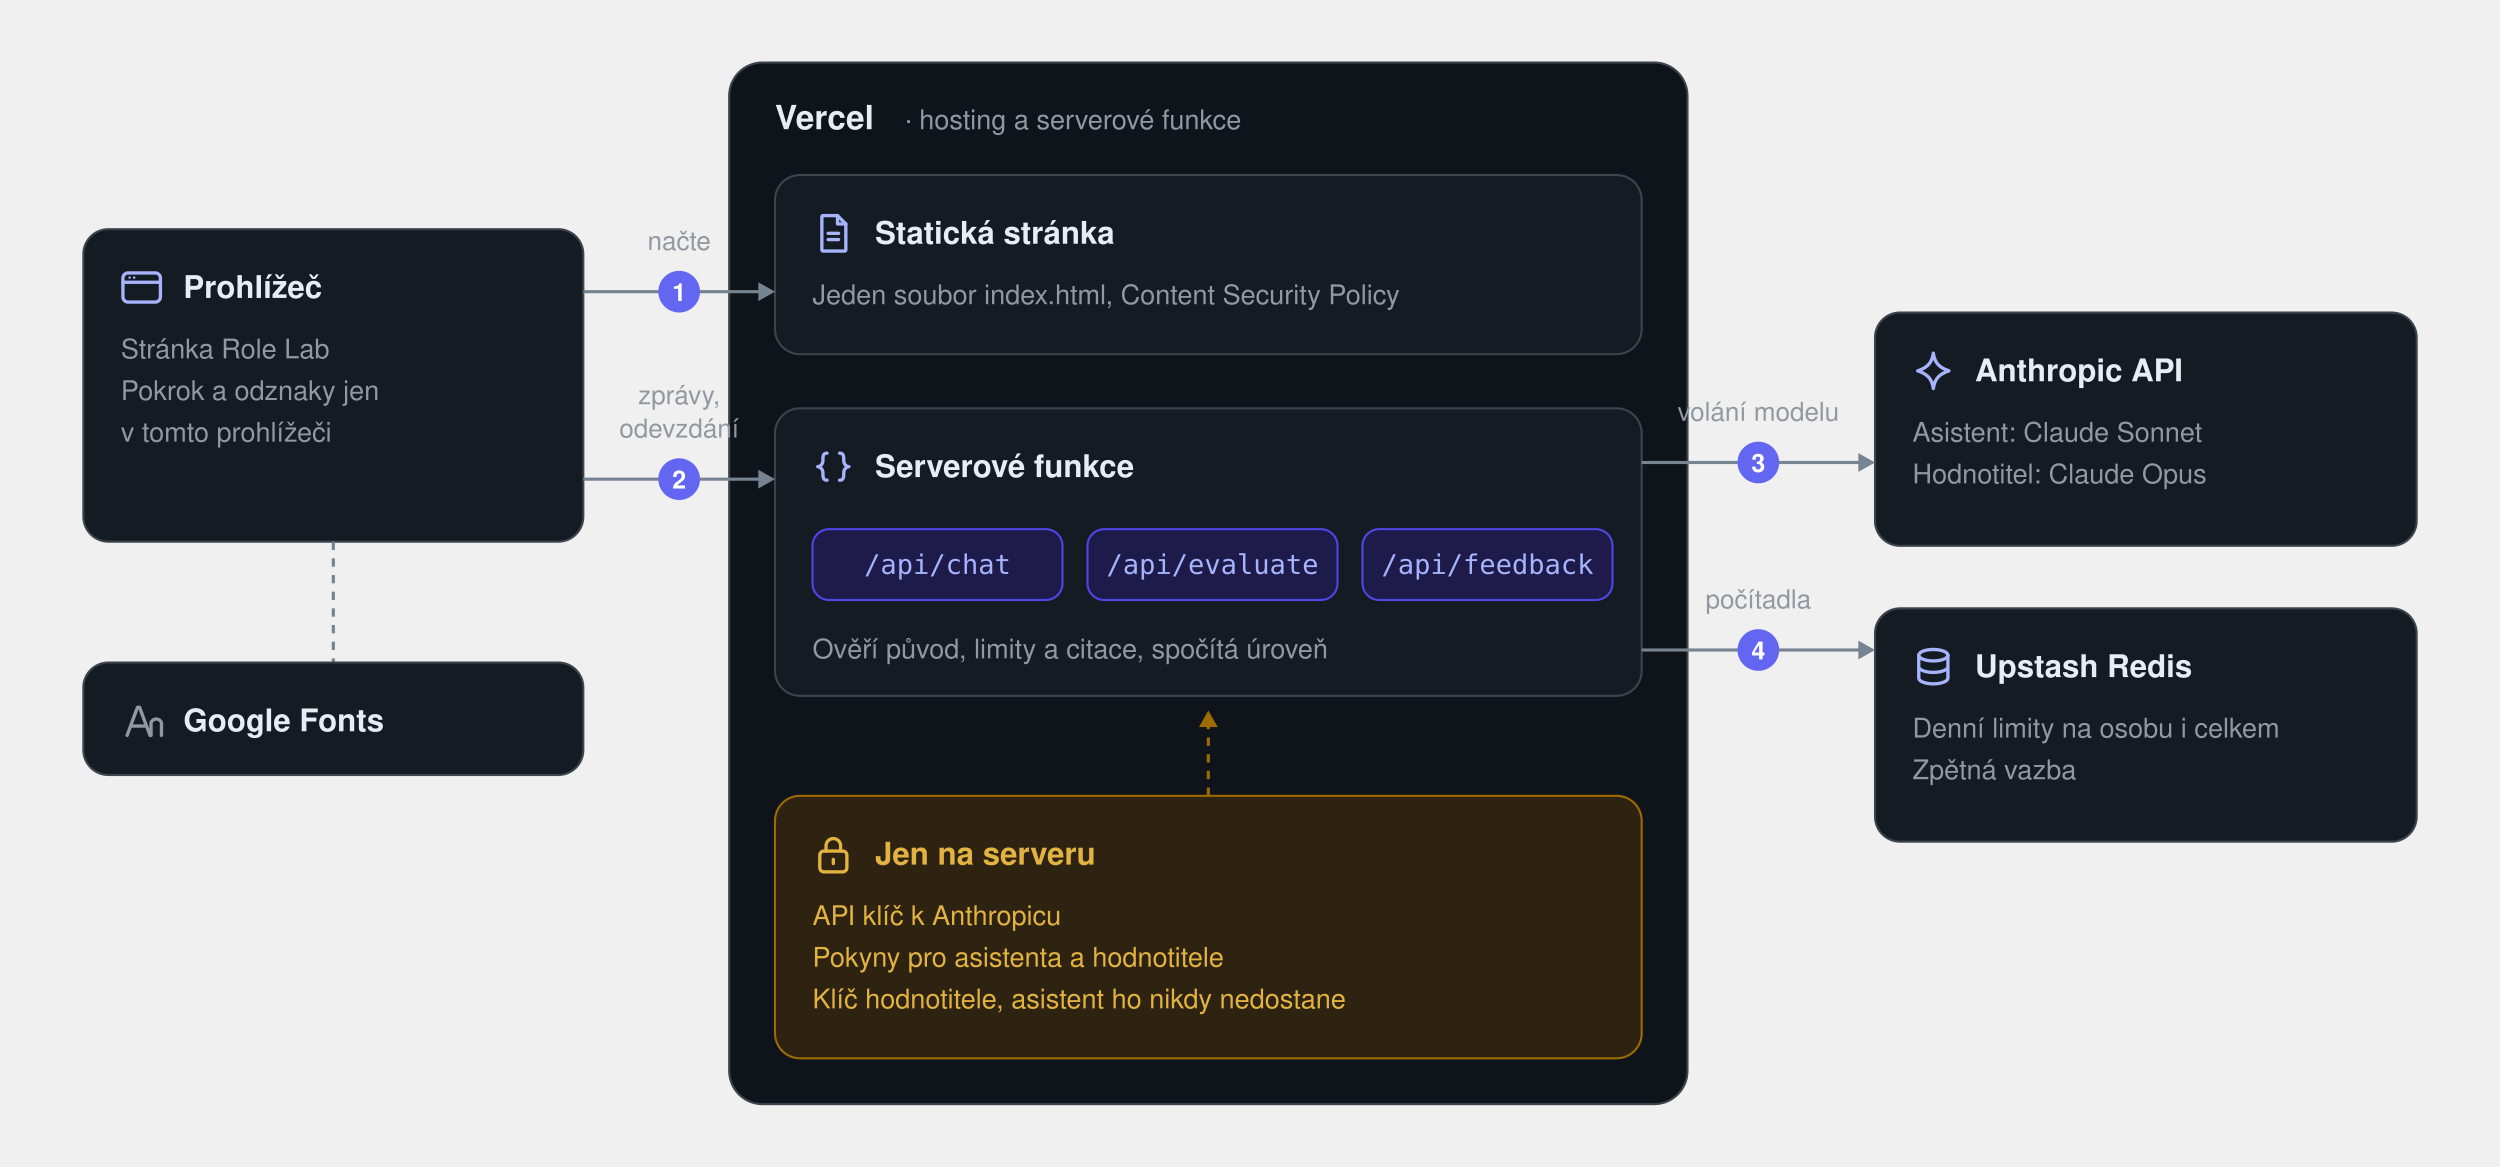
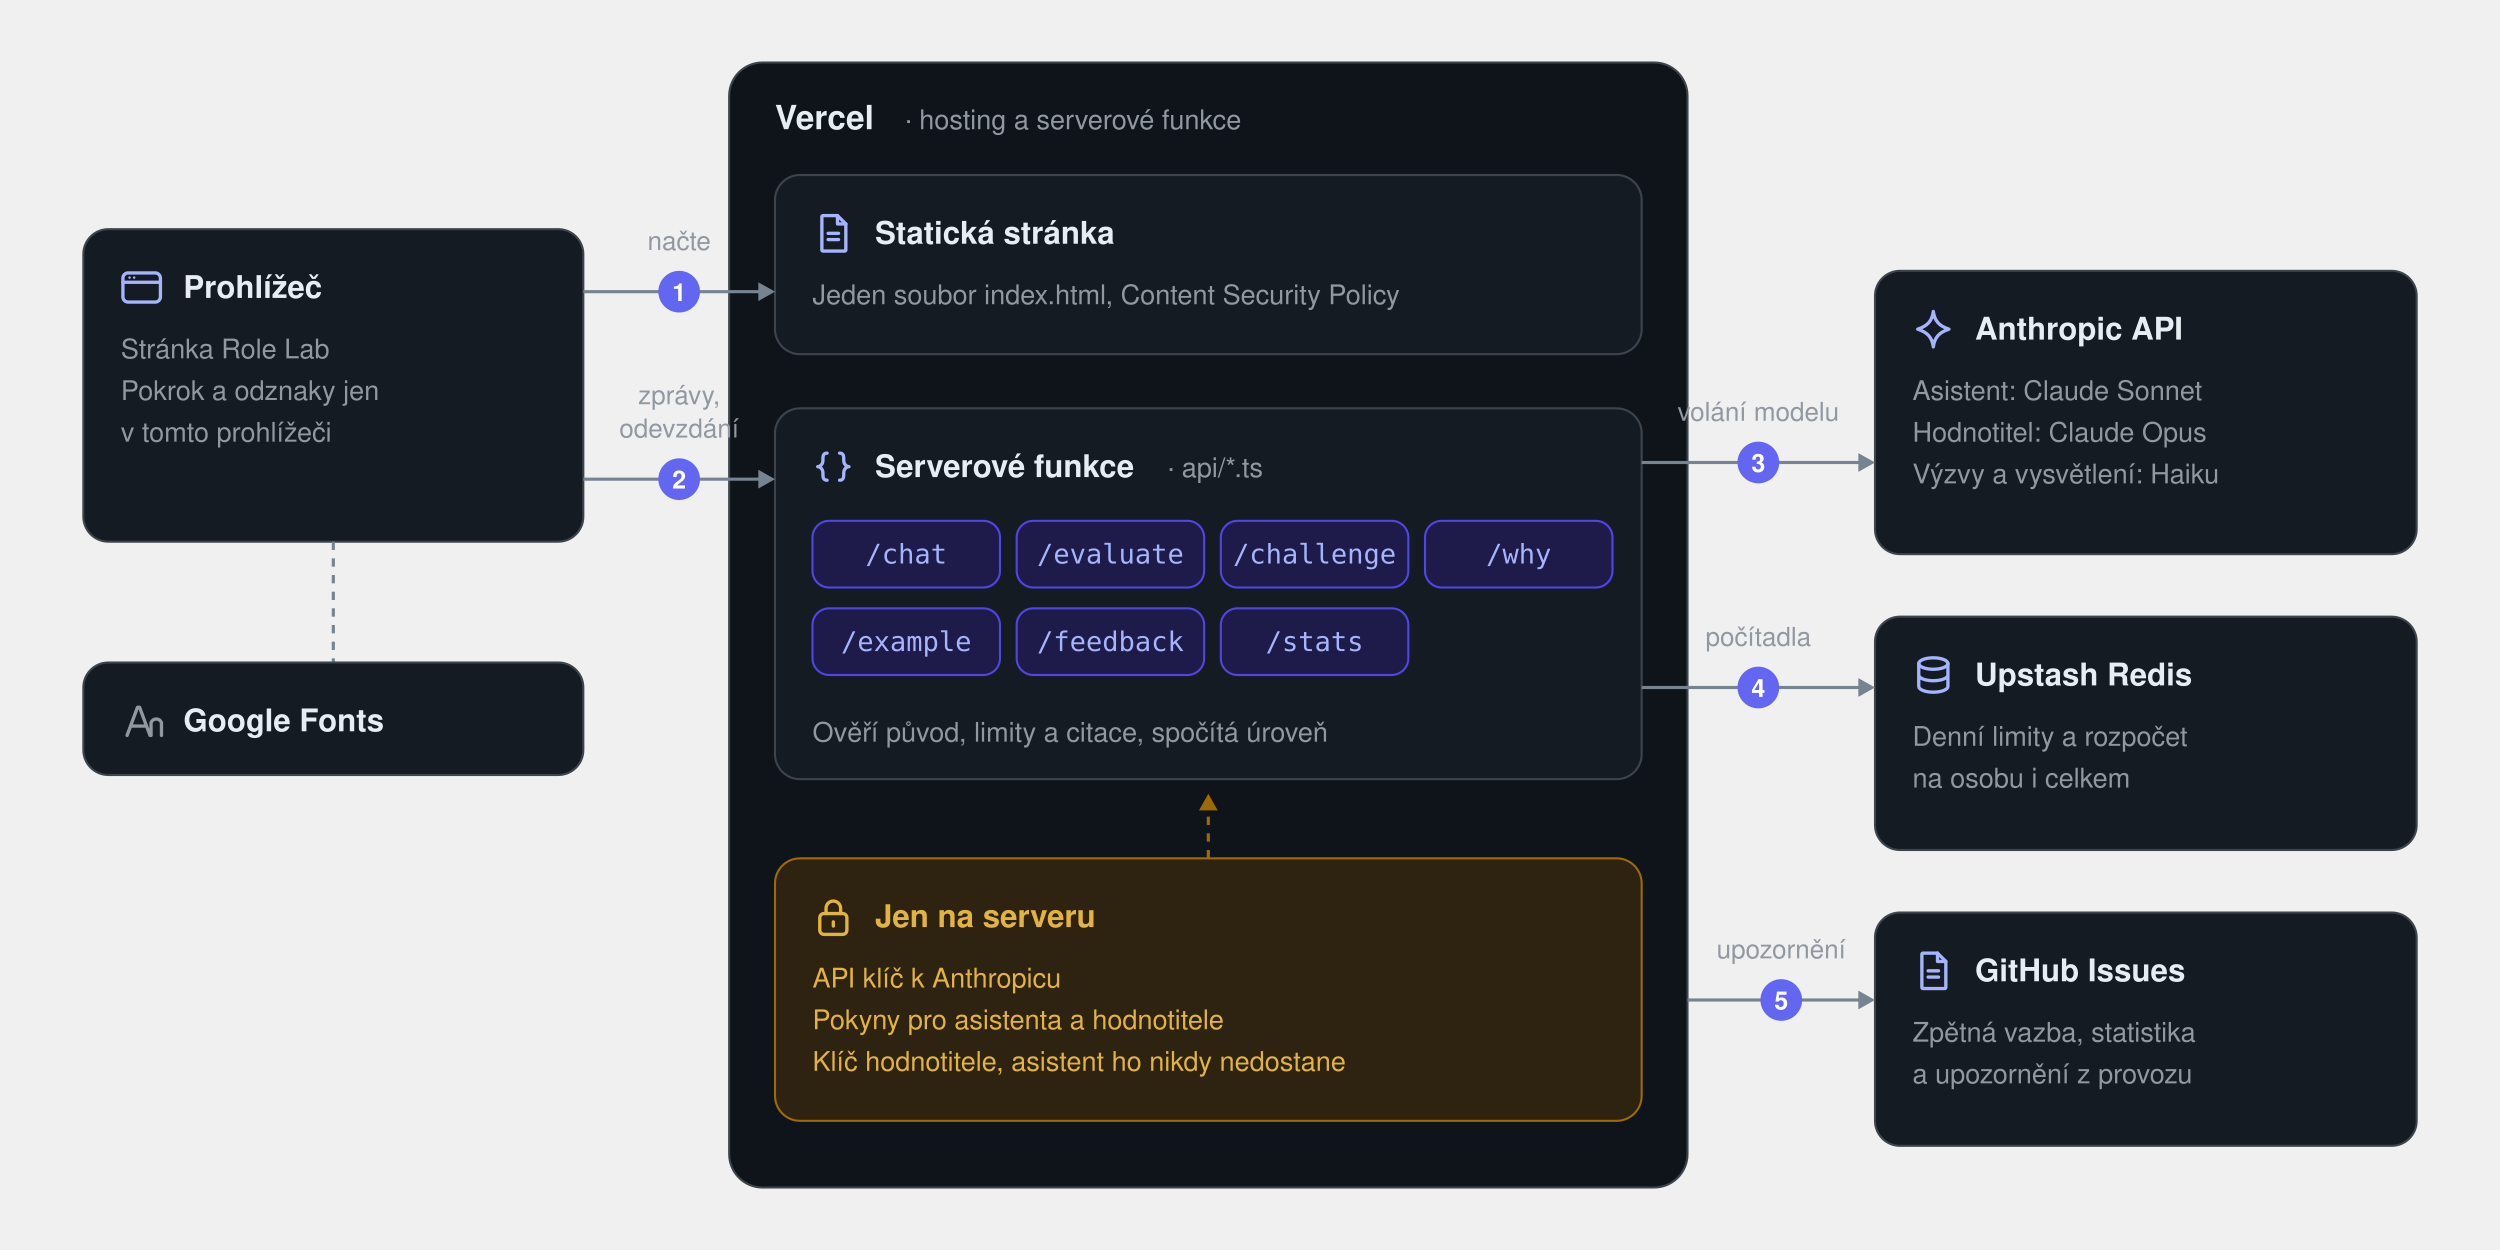
- <svg xmlns="http://www.w3.org/2000/svg" width="1200" height="560" viewBox="0 0 1200 560" font-family="-apple-system, BlinkMacSystemFont, 'Segoe UI', Helvetica, Arial, sans-serif" role="img" aria-label="Schéma infrastruktury Role Lab: prohlížeč, Vercel se statickou stránkou a serverovými funkcemi, Anthropic API a Upstash Redis">
+ <svg xmlns="http://www.w3.org/2000/svg" width="1200" height="600" viewBox="0 0 1200 600" font-family="-apple-system, BlinkMacSystemFont, 'Segoe UI', Helvetica, Arial, sans-serif" role="img" aria-label="Schéma infrastruktury Role Lab: prohlížeč, Vercel se statickou stránkou a serverovými funkcemi, Anthropic API, Upstash Redis a GitHub Issues">
  <rect x="40" y="110" width="240" height="150" rx="12" fill="#151b23" stroke="#3d444d" />
  <g transform="translate(58 128)" fill="none" stroke="#a5b4fc" stroke-width="1.6" stroke-linecap="round" stroke-linejoin="round" color="#a5b4fc">
    <rect x="1" y="3" width="18" height="14" rx="2.5" />
    <path d="M1 7.5h18" />
    <circle cx="4.2" cy="5.25" r=".6" fill="currentColor" stroke="none" />
    <circle cx="6.4" cy="5.25" r=".6" fill="currentColor" stroke="none" />
  </g>
  <text x="88" y="143" font-size="15" font-weight="600" fill="#e6edf3" text-anchor="start">Prohlížeč</text>
  <text x="58" y="172" font-size="13" font-weight="400" fill="#9198a1" text-anchor="start">Stránka Role Lab</text>
  <text x="58" y="192" font-size="13" font-weight="400" fill="#9198a1" text-anchor="start">Pokrok a odznaky jen</text>
  <text x="58" y="212" font-size="13" font-weight="400" fill="#9198a1" text-anchor="start">v tomto prohlížeči</text>
  <path d="M160 260V318" stroke="#768390" stroke-width="1.5" stroke-dasharray="4 4" />
  <rect x="40" y="318" width="240" height="54" rx="12" fill="#151b23" stroke="#3d444d" />
  <g transform="translate(58 336)" fill="none" stroke="#9198a1" stroke-width="1.6" stroke-linecap="round" stroke-linejoin="round" color="#9198a1">
    <path d="M3 17 8 3.5h1L14 17M4.6 12.5h7.8M14.5 17v-6.2a2.7 2.7 0 0 1 5 0V17" />
  </g>
  <text x="88" y="351" font-size="15" font-weight="600" fill="#e6edf3" text-anchor="start">Google Fonts</text>
-   <rect x="350" y="30" width="460" height="500" rx="16" fill="#0f141a" stroke="#3d444d" />
+   <rect x="350" y="30" width="460" height="540" rx="16" fill="#0f141a" stroke="#3d444d" />
  <text x="372" y="62" font-size="16" font-weight="700" fill="#e6edf3" text-anchor="start">Vercel</text>
  <text x="434" y="62" font-size="13" font-weight="400" fill="#9198a1" text-anchor="start">· hosting a serverové funkce</text>
  <rect x="372" y="84" width="416" height="86" rx="12" fill="#151b23" stroke="#3d444d" />
  <g transform="translate(390 102)" fill="none" stroke="#a5b4fc" stroke-width="1.6" stroke-linecap="round" stroke-linejoin="round" color="#a5b4fc">
    <path d="M5 1.5h7l4 4V18a.5.5 0 0 1-.5.5h-10.5A.5.5 0 0 1 4.5 18V2a.5.5 0 0 1 .5-.5z" />
    <path d="M12 1.5V5.5h4M7.5 10h5M7.5 13h5" />
  </g>
  <text x="420" y="117" font-size="15" font-weight="600" fill="#e6edf3" text-anchor="start">Statická stránka</text>
  <text x="390" y="146" font-size="13" font-weight="400" fill="#9198a1" text-anchor="start">Jeden soubor index.html, Content Security Policy</text>
-   <rect x="372" y="196" width="416" height="138" rx="12" fill="#151b23" stroke="#3d444d" />
+   <rect x="372" y="196" width="416" height="178" rx="12" fill="#151b23" stroke="#3d444d" />
  <g transform="translate(390 214)" fill="none" stroke="#a5b4fc" stroke-width="1.6" stroke-linecap="round" stroke-linejoin="round" color="#a5b4fc">
    <path d="M7 3.5C5 3.5 5 5 5 7s-1.5 3-2.5 3C3.5 10 5 11 5 13s0 3.5 2 3.5M13 3.5c2 0 2 1.5 2 3.5s1.5 3 2.5 3c-1 0-2.5 1-2.5 3s0 3.5-2 3.5" />
  </g>
  <text x="420" y="229" font-size="15" font-weight="600" fill="#e6edf3" text-anchor="start">Serverové funkce</text>
-   <rect x="390" y="254" width="120" height="34" rx="8" fill="#1e1b4b" stroke="#4f46e5" />
-   <text x="450" y="275.5" font-size="13" font-family="ui-monospace, SFMono-Regular, Menlo, Consolas, monospace" fill="#a5b4fc" text-anchor="middle">/api/chat</text>
-   <rect x="522" y="254" width="120" height="34" rx="8" fill="#1e1b4b" stroke="#4f46e5" />
-   <text x="582" y="275.5" font-size="13" font-family="ui-monospace, SFMono-Regular, Menlo, Consolas, monospace" fill="#a5b4fc" text-anchor="middle">/api/evaluate</text>
-   <rect x="654" y="254" width="120" height="34" rx="8" fill="#1e1b4b" stroke="#4f46e5" />
-   <text x="714" y="275.5" font-size="13" font-family="ui-monospace, SFMono-Regular, Menlo, Consolas, monospace" fill="#a5b4fc" text-anchor="middle">/api/feedback</text>
-   <text x="390" y="316" font-size="13" font-weight="400" fill="#9198a1" text-anchor="start">Ověří původ, limity a citace, spočítá úroveň</text>
-   <path d="M580 382V342" stroke="#9e6a03" stroke-width="1.5" stroke-dasharray="4 4" />
-   <path d="M575.5 349L580 341L584.5 349z" fill="#9e6a03" />
-   <rect x="372" y="382" width="416" height="126" rx="12" fill="#2e2311" stroke="#9e6a03" />
-   <g transform="translate(390 400)" fill="none" stroke="#e3b341" stroke-width="1.6" stroke-linecap="round" stroke-linejoin="round" color="#e3b341">
+   <text x="560" y="229" font-size="13" font-weight="400" fill="#9198a1" text-anchor="start">· api/*.ts</text>
+   <rect x="390" y="250" width="90" height="32" rx="8" fill="#1e1b4b" stroke="#4f46e5" />
+   <text x="435" y="270.5" font-size="13" font-family="ui-monospace, SFMono-Regular, Menlo, Consolas, monospace" fill="#a5b4fc" text-anchor="middle">/chat</text>
+   <rect x="488" y="250" width="90" height="32" rx="8" fill="#1e1b4b" stroke="#4f46e5" />
+   <text x="533" y="270.5" font-size="13" font-family="ui-monospace, SFMono-Regular, Menlo, Consolas, monospace" fill="#a5b4fc" text-anchor="middle">/evaluate</text>
+   <rect x="586" y="250" width="90" height="32" rx="8" fill="#1e1b4b" stroke="#4f46e5" />
+   <text x="631" y="270.5" font-size="13" font-family="ui-monospace, SFMono-Regular, Menlo, Consolas, monospace" fill="#a5b4fc" text-anchor="middle">/challenge</text>
+   <rect x="684" y="250" width="90" height="32" rx="8" fill="#1e1b4b" stroke="#4f46e5" />
+   <text x="729" y="270.5" font-size="13" font-family="ui-monospace, SFMono-Regular, Menlo, Consolas, monospace" fill="#a5b4fc" text-anchor="middle">/why</text>
+   <rect x="390" y="292" width="90" height="32" rx="8" fill="#1e1b4b" stroke="#4f46e5" />
+   <text x="435" y="312.5" font-size="13" font-family="ui-monospace, SFMono-Regular, Menlo, Consolas, monospace" fill="#a5b4fc" text-anchor="middle">/example</text>
+   <rect x="488" y="292" width="90" height="32" rx="8" fill="#1e1b4b" stroke="#4f46e5" />
+   <text x="533" y="312.5" font-size="13" font-family="ui-monospace, SFMono-Regular, Menlo, Consolas, monospace" fill="#a5b4fc" text-anchor="middle">/feedback</text>
+   <rect x="586" y="292" width="90" height="32" rx="8" fill="#1e1b4b" stroke="#4f46e5" />
+   <text x="631" y="312.5" font-size="13" font-family="ui-monospace, SFMono-Regular, Menlo, Consolas, monospace" fill="#a5b4fc" text-anchor="middle">/stats</text>
+   <text x="390" y="356" font-size="13" font-weight="400" fill="#9198a1" text-anchor="start">Ověří původ, limity a citace, spočítá úroveň</text>
+   <path d="M580 412V382" stroke="#9e6a03" stroke-width="1.5" stroke-dasharray="4 4" />
+   <path d="M575.5 389L580 381L584.5 389z" fill="#9e6a03" />
+   <rect x="372" y="412" width="416" height="126" rx="12" fill="#2e2311" stroke="#9e6a03" />
+   <g transform="translate(390 430)" fill="none" stroke="#e3b341" stroke-width="1.6" stroke-linecap="round" stroke-linejoin="round" color="#e3b341">
    <rect x="3.5" y="8.5" width="13" height="10" rx="2" />
    <path d="M6.5 8.5V6a3.5 3.5 0 0 1 7 0v2.5M10 12.5v2" />
  </g>
-   <text x="420" y="415" font-size="15" font-weight="600" fill="#e3b341" text-anchor="start">Jen na serveru</text>
-   <text x="390" y="444" font-size="13" font-weight="400" fill="#e3b341" text-anchor="start">API klíč k Anthropicu</text>
-   <text x="390" y="464" font-size="13" font-weight="400" fill="#e3b341" text-anchor="start">Pokyny pro asistenta a hodnotitele</text>
-   <text x="390" y="484" font-size="13" font-weight="400" fill="#e3b341" text-anchor="start">Klíč hodnotitele, asistent ho nikdy nedostane</text>
-   <rect x="900" y="150" width="260" height="112" rx="12" fill="#151b23" stroke="#3d444d" />
-   <g transform="translate(918 168)" fill="none" stroke="#a5b4fc" stroke-width="1.6" stroke-linecap="round" stroke-linejoin="round" color="#a5b4fc">
+   <text x="420" y="445" font-size="15" font-weight="600" fill="#e3b341" text-anchor="start">Jen na serveru</text>
+   <text x="390" y="474" font-size="13" font-weight="400" fill="#e3b341" text-anchor="start">API klíč k Anthropicu</text>
+   <text x="390" y="494" font-size="13" font-weight="400" fill="#e3b341" text-anchor="start">Pokyny pro asistenta a hodnotitele</text>
+   <text x="390" y="514" font-size="13" font-weight="400" fill="#e3b341" text-anchor="start">Klíč hodnotitele, asistent ho nikdy nedostane</text>
+   <rect x="900" y="130" width="260" height="136" rx="12" fill="#151b23" stroke="#3d444d" />
+   <g transform="translate(918 148)" fill="none" stroke="#a5b4fc" stroke-width="1.6" stroke-linecap="round" stroke-linejoin="round" color="#a5b4fc">
    <path d="M10 1.5c.6 4.4 2.6 6.9 7.5 8.5-4.9 1.6-6.9 4.1-7.5 8.5-.6-4.4-2.6-6.9-7.5-8.5 4.9-1.6 6.9-4.1 7.5-8.5z" />
  </g>
-   <text x="948" y="183" font-size="15" font-weight="600" fill="#e6edf3" text-anchor="start">Anthropic API</text>
-   <text x="918" y="212" font-size="13" font-weight="400" fill="#9198a1" text-anchor="start">Asistent: Claude Sonnet</text>
-   <text x="918" y="232" font-size="13" font-weight="400" fill="#9198a1" text-anchor="start">Hodnotitel: Claude Opus</text>
-   <rect x="900" y="292" width="260" height="112" rx="12" fill="#151b23" stroke="#3d444d" />
-   <g transform="translate(918 310)" fill="none" stroke="#a5b4fc" stroke-width="1.6" stroke-linecap="round" stroke-linejoin="round" color="#a5b4fc">
+   <text x="948" y="163" font-size="15" font-weight="600" fill="#e6edf3" text-anchor="start">Anthropic API</text>
+   <text x="918" y="192" font-size="13" font-weight="400" fill="#9198a1" text-anchor="start">Asistent: Claude Sonnet</text>
+   <text x="918" y="212" font-size="13" font-weight="400" fill="#9198a1" text-anchor="start">Hodnotitel: Claude Opus</text>
+   <text x="918" y="232" font-size="13" font-weight="400" fill="#9198a1" text-anchor="start">Výzvy a vysvětlení: Haiku</text>
+   <rect x="900" y="296" width="260" height="112" rx="12" fill="#151b23" stroke="#3d444d" />
+   <g transform="translate(918 314)" fill="none" stroke="#a5b4fc" stroke-width="1.6" stroke-linecap="round" stroke-linejoin="round" color="#a5b4fc">
    <ellipse cx="10" cy="4.5" rx="7" ry="2.75" />
    <path d="M3 4.5v11c0 1.5 3.1 2.75 7 2.75s7-1.25 7-2.75v-11M3 10c0 1.5 3.1 2.75 7 2.75s7-1.25 7-2.75" />
  </g>
-   <text x="948" y="325" font-size="15" font-weight="600" fill="#e6edf3" text-anchor="start">Upstash Redis</text>
-   <text x="918" y="354" font-size="13" font-weight="400" fill="#9198a1" text-anchor="start">Denní limity na osobu i celkem</text>
-   <text x="918" y="374" font-size="13" font-weight="400" fill="#9198a1" text-anchor="start">Zpětná vazba</text>
+   <text x="948" y="329" font-size="15" font-weight="600" fill="#e6edf3" text-anchor="start">Upstash Redis</text>
+   <text x="918" y="358" font-size="13" font-weight="400" fill="#9198a1" text-anchor="start">Denní limity a rozpočet</text>
+   <text x="918" y="378" font-size="13" font-weight="400" fill="#9198a1" text-anchor="start">na osobu i celkem</text>
+   <rect x="900" y="438" width="260" height="112" rx="12" fill="#151b23" stroke="#3d444d" />
+   <g transform="translate(918 456)" fill="none" stroke="#a5b4fc" stroke-width="1.6" stroke-linecap="round" stroke-linejoin="round" color="#a5b4fc">
+     <path d="M5 1.5h7l4 4V18a.5.5 0 0 1-.5.5h-10.5A.5.5 0 0 1 4.5 18V2a.5.5 0 0 1 .5-.5z" />
+     <path d="M12 1.5V5.5h4M7.5 10h5M7.5 13h5" />
+   </g>
+   <text x="948" y="471" font-size="15" font-weight="600" fill="#e6edf3" text-anchor="start">GitHub Issues</text>
+   <text x="918" y="500" font-size="13" font-weight="400" fill="#9198a1" text-anchor="start">Zpětná vazba, statistika</text>
+   <text x="918" y="520" font-size="13" font-weight="400" fill="#9198a1" text-anchor="start">a upozornění z provozu</text>
  <path d="M280 140H365" stroke="#768390" stroke-width="1.5" fill="none" />
  <path d="M364 135.5L372 140L364 144.5z" fill="#768390" />
  <circle cx="326" cy="140" r="10" fill="#6366f1" />
  <text x="326" y="144.5" font-size="12" font-weight="700" fill="#ffffff" text-anchor="middle">1</text>
  <text x="326" y="120" font-size="12.5" font-weight="400" fill="#9198a1" text-anchor="middle">načte</text>
  <path d="M280 230H365" stroke="#768390" stroke-width="1.5" fill="none" />
  <path d="M364 225.5L372 230L364 234.5z" fill="#768390" />
  <circle cx="326" cy="230" r="10" fill="#6366f1" />
  <text x="326" y="234.5" font-size="12" font-weight="700" fill="#ffffff" text-anchor="middle">2</text>
  <text x="326" y="194" font-size="12.5" font-weight="400" fill="#9198a1" text-anchor="middle">zprávy,</text>
  <text x="326" y="210" font-size="12.5" font-weight="400" fill="#9198a1" text-anchor="middle">odevzdání</text>
  <path d="M788 222H893" stroke="#768390" stroke-width="1.5" fill="none" />
  <path d="M892 217.5L900 222L892 226.5z" fill="#768390" />
  <circle cx="844" cy="222" r="10" fill="#6366f1" />
  <text x="844" y="226.5" font-size="12" font-weight="700" fill="#ffffff" text-anchor="middle">3</text>
  <text x="844" y="202" font-size="12.5" font-weight="400" fill="#9198a1" text-anchor="middle">volání modelu</text>
-   <path d="M788 312H893" stroke="#768390" stroke-width="1.5" fill="none" />
-   <path d="M892 307.5L900 312L892 316.5z" fill="#768390" />
-   <circle cx="844" cy="312" r="10" fill="#6366f1" />
-   <text x="844" y="316.5" font-size="12" font-weight="700" fill="#ffffff" text-anchor="middle">4</text>
-   <text x="844" y="292" font-size="12.5" font-weight="400" fill="#9198a1" text-anchor="middle">počítadla</text>
+   <path d="M788 330H893" stroke="#768390" stroke-width="1.5" fill="none" />
+   <path d="M892 325.5L900 330L892 334.5z" fill="#768390" />
+   <circle cx="844" cy="330" r="10" fill="#6366f1" />
+   <text x="844" y="334.5" font-size="12" font-weight="700" fill="#ffffff" text-anchor="middle">4</text>
+   <text x="844" y="310" font-size="12.5" font-weight="400" fill="#9198a1" text-anchor="middle">počítadla</text>
+   <path d="M810 480H893" stroke="#768390" stroke-width="1.5" fill="none" />
+   <path d="M892 475.5L900 480L892 484.5z" fill="#768390" />
+   <circle cx="855" cy="480" r="10" fill="#6366f1" />
+   <text x="855" y="484.5" font-size="12" font-weight="700" fill="#ffffff" text-anchor="middle">5</text>
+   <text x="855" y="460" font-size="12.5" font-weight="400" fill="#9198a1" text-anchor="middle">upozornění</text>
</svg>
